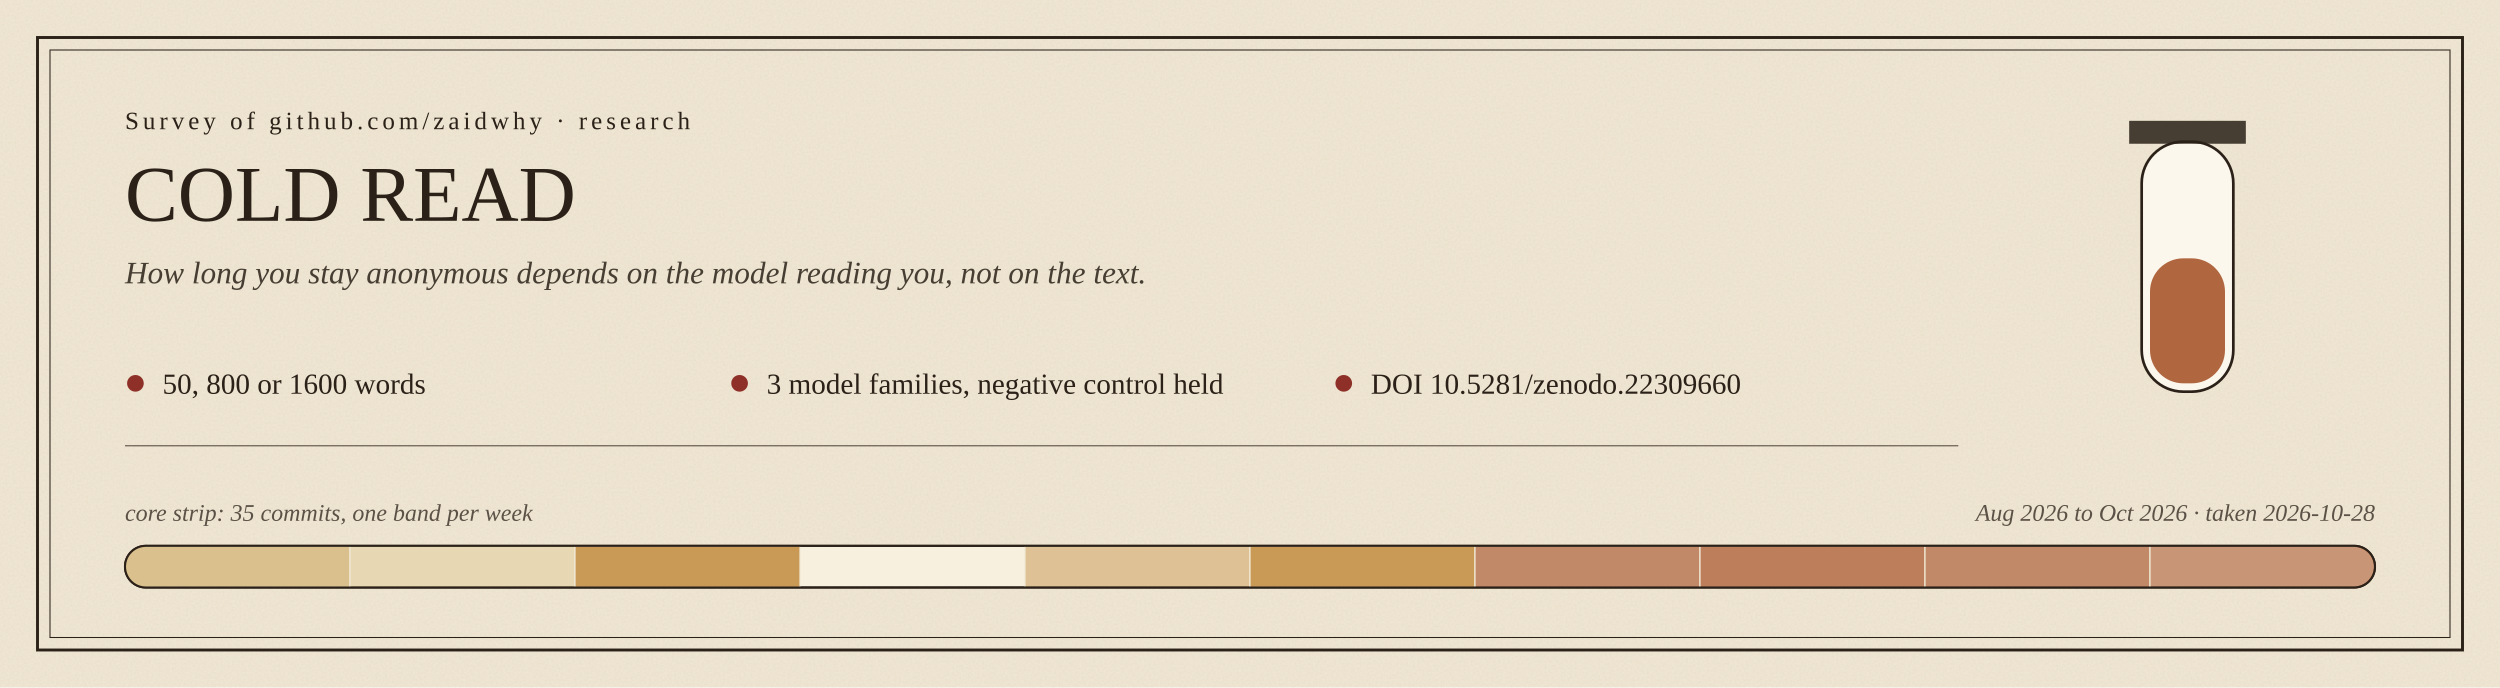
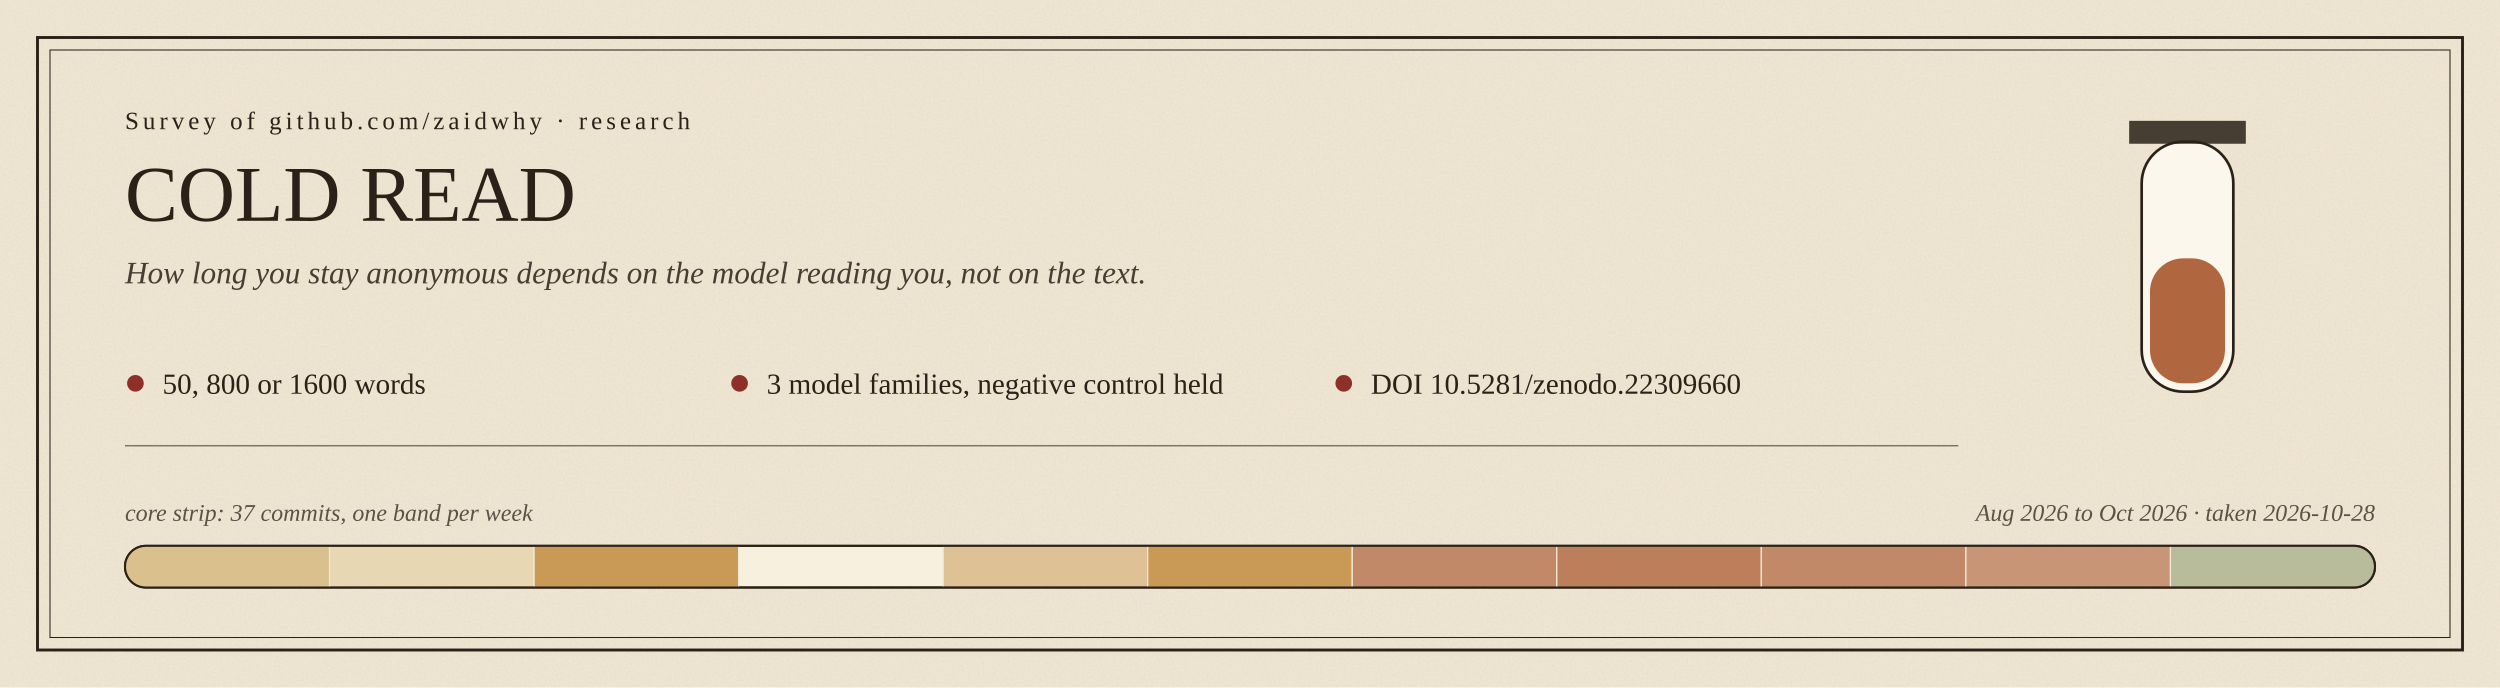
- <svg xmlns="http://www.w3.org/2000/svg" viewBox="0 0 1200 330" width="1200" height="330" role="img" aria-label="COLD READ: How long you stay anonymous depends on the model reading you, not on the text. 50, 800 or 1600 words; 3 model families, negative control held; DOI 10.5281/zenodo.22309660. Core strip: 35 commits over 10 weeks, Aug 2026 to Oct 2026.">
+ <svg xmlns="http://www.w3.org/2000/svg" viewBox="0 0 1200 330" width="1200" height="330" role="img" aria-label="COLD READ: How long you stay anonymous depends on the model reading you, not on the text. 50, 800 or 1600 words; 3 model families, negative control held; DOI 10.5281/zenodo.22309660. Core strip: 37 commits over 11 weeks, Aug 2026 to Oct 2026.">
  <defs>
    <filter id="paper">
      <feTurbulence type="fractalNoise" baseFrequency=".9" numOctaves="2" seed="7" />
      <feColorMatrix values="0 0 0 0 .17 0 0 0 0 .13 0 0 0 0 .09 0 0 0 .07 0" />
      <feComposite in2="SourceGraphic" operator="in" />
    </filter>
  </defs>
  <style>.rise{transform-box:fill-box;transform-origin:bottom;animation:rise 1.6s cubic-bezier(.3,0,.2,1) .3s both}@keyframes rise{from{transform:scaleY(0)}to{transform:scaleY(1)}}@media (prefers-reduced-motion:reduce){.rise{animation:none}}</style>
  <rect width="1200" height="330" fill="#F1E8D4" />
  <rect width="1200" height="330" filter="url(#paper)" />
  <rect x="18" y="18" width="1164" height="294" fill="none" stroke="#2B2118" stroke-width="1.4" />
  <rect x="24" y="24" width="1152" height="282" fill="none" stroke="#2B2118" stroke-width=".5" />
  <text x="60.0" y="62.0" text-anchor="start" fill="#2B2118" fill-opacity="1.0" style="font-family:Georgia,'Times New Roman',serif;font-size:12px;letter-spacing:.16em;text-transform:uppercase">Survey of github.com/zaidwhy  ·  research</text>
  <text x="60.0" y="106.0" text-anchor="start" fill="#2B2118" fill-opacity="1.0" style="font-family:Georgia,'Times New Roman',serif;font-size:38px">COLD READ</text>
  <text x="60.0" y="136.0" text-anchor="start" fill="#2B2118" fill-opacity="0.85" style="font-family:Georgia,'Times New Roman',serif;font-size:15px;font-style:italic">How long you stay anonymous depends on the model reading you, not on the text.</text>
  <circle cx="65" cy="184" r="4" fill="#8E2F28" />
  <text x="78.0" y="189.0" text-anchor="start" fill="#2B2118" fill-opacity="1.0" style="font-family:Georgia,'Times New Roman',serif;font-size:14px">50, 800 or 1600 words</text>
  <circle cx="355" cy="184" r="4" fill="#8E2F28" />
  <text x="368.0" y="189.0" text-anchor="start" fill="#2B2118" fill-opacity="1.0" style="font-family:Georgia,'Times New Roman',serif;font-size:14px">3 model families, negative control held</text>
  <circle cx="645" cy="184" r="4" fill="#8E2F28" />
  <text x="658.0" y="189.0" text-anchor="start" fill="#2B2118" fill-opacity="1.0" style="font-family:Georgia,'Times New Roman',serif;font-size:14px">DOI 10.5281/zenodo.22309660</text>
  <line x1="60" y1="214" x2="940" y2="214" stroke="#2B2118" stroke-width=".4" />
  <rect x="1028" y="68" width="44" height="120" rx="20" fill="#FBF7EC" stroke="#2B2118" stroke-width="1.3" />
  <rect class="rise" x="1032" y="124" width="36" height="60" rx="16" fill="#B0663F" />
  <rect x="1022" y="58" width="56" height="11" fill="#2B2118" fill-opacity=".85" />
  <rect x="60" y="262" width="1080" height="20" rx="10.0" fill="#F7F0DF" stroke="#2B2118" stroke-width="1" />
  <clipPath id="core">
    <rect x="60" y="262" width="1080" height="20" rx="10.0" />
  </clipPath>
  <g clip-path="url(#core)">
-     <rect x="60.00" y="262" width="108.00" height="20" fill="#D9C08C" fill-opacity="1.00" stroke="#F1E8D4" stroke-width=".6" />
-     <rect x="168.00" y="262" width="108.00" height="20" fill="#D9C08C" fill-opacity="0.53" stroke="#F1E8D4" stroke-width=".6" />
-     <rect x="276.00" y="262" width="108.00" height="20" fill="#C99A55" fill-opacity="1.00" stroke="#F1E8D4" stroke-width=".6" />
-     <rect x="492.00" y="262" width="108.00" height="20" fill="#C99A55" fill-opacity="0.53" stroke="#F1E8D4" stroke-width=".6" />
-     <rect x="600.00" y="262" width="108.00" height="20" fill="#C99A55" fill-opacity="1.00" stroke="#F1E8D4" stroke-width=".6" />
-     <rect x="708.00" y="262" width="108.00" height="20" fill="#B0663F" fill-opacity="0.74" stroke="#F1E8D4" stroke-width=".6" />
-     <rect x="816.00" y="262" width="108.00" height="20" fill="#B0663F" fill-opacity="0.82" stroke="#F1E8D4" stroke-width=".6" />
-     <rect x="924.00" y="262" width="108.00" height="20" fill="#B0663F" fill-opacity="0.74" stroke="#F1E8D4" stroke-width=".6" />
-     <rect x="1032.00" y="262" width="108.00" height="20" fill="#B0663F" fill-opacity="0.65" stroke="#F1E8D4" stroke-width=".6" />
+     <rect x="60.00" y="262" width="98.18" height="20" fill="#D9C08C" fill-opacity="1.00" stroke="#F1E8D4" stroke-width=".6" />
+     <rect x="158.18" y="262" width="98.18" height="20" fill="#D9C08C" fill-opacity="0.53" stroke="#F1E8D4" stroke-width=".6" />
+     <rect x="256.36" y="262" width="98.18" height="20" fill="#C99A55" fill-opacity="1.00" stroke="#F1E8D4" stroke-width=".6" />
+     <rect x="452.73" y="262" width="98.18" height="20" fill="#C99A55" fill-opacity="0.53" stroke="#F1E8D4" stroke-width=".6" />
+     <rect x="550.91" y="262" width="98.18" height="20" fill="#C99A55" fill-opacity="1.00" stroke="#F1E8D4" stroke-width=".6" />
+     <rect x="649.09" y="262" width="98.18" height="20" fill="#B0663F" fill-opacity="0.74" stroke="#F1E8D4" stroke-width=".6" />
+     <rect x="747.27" y="262" width="98.18" height="20" fill="#B0663F" fill-opacity="0.82" stroke="#F1E8D4" stroke-width=".6" />
+     <rect x="845.45" y="262" width="98.18" height="20" fill="#B0663F" fill-opacity="0.74" stroke="#F1E8D4" stroke-width=".6" />
+     <rect x="943.64" y="262" width="98.18" height="20" fill="#B0663F" fill-opacity="0.65" stroke="#F1E8D4" stroke-width=".6" />
+     <rect x="1041.82" y="262" width="98.18" height="20" fill="#97A077" fill-opacity="0.65" stroke="#F1E8D4" stroke-width=".6" />
  </g>
  <rect x="60" y="262" width="1080" height="20" rx="10.0" fill="none" stroke="#2B2118" stroke-width="1" />
-   <text x="60.0" y="250.0" text-anchor="start" fill="#2B2118" fill-opacity="0.75" style="font-family:Georgia,'Times New Roman',serif;font-size:11.5px;font-style:italic">core strip: 35 commits, one band per week</text>
+   <text x="60.0" y="250.0" text-anchor="start" fill="#2B2118" fill-opacity="0.75" style="font-family:Georgia,'Times New Roman',serif;font-size:11.5px;font-style:italic">core strip: 37 commits, one band per week</text>
  <text x="1140.0" y="250.0" text-anchor="end" fill="#2B2118" fill-opacity="0.75" style="font-family:Georgia,'Times New Roman',serif;font-size:11.5px;font-style:italic">Aug 2026 to Oct 2026  ·  taken 2026-10-28</text>
</svg>
